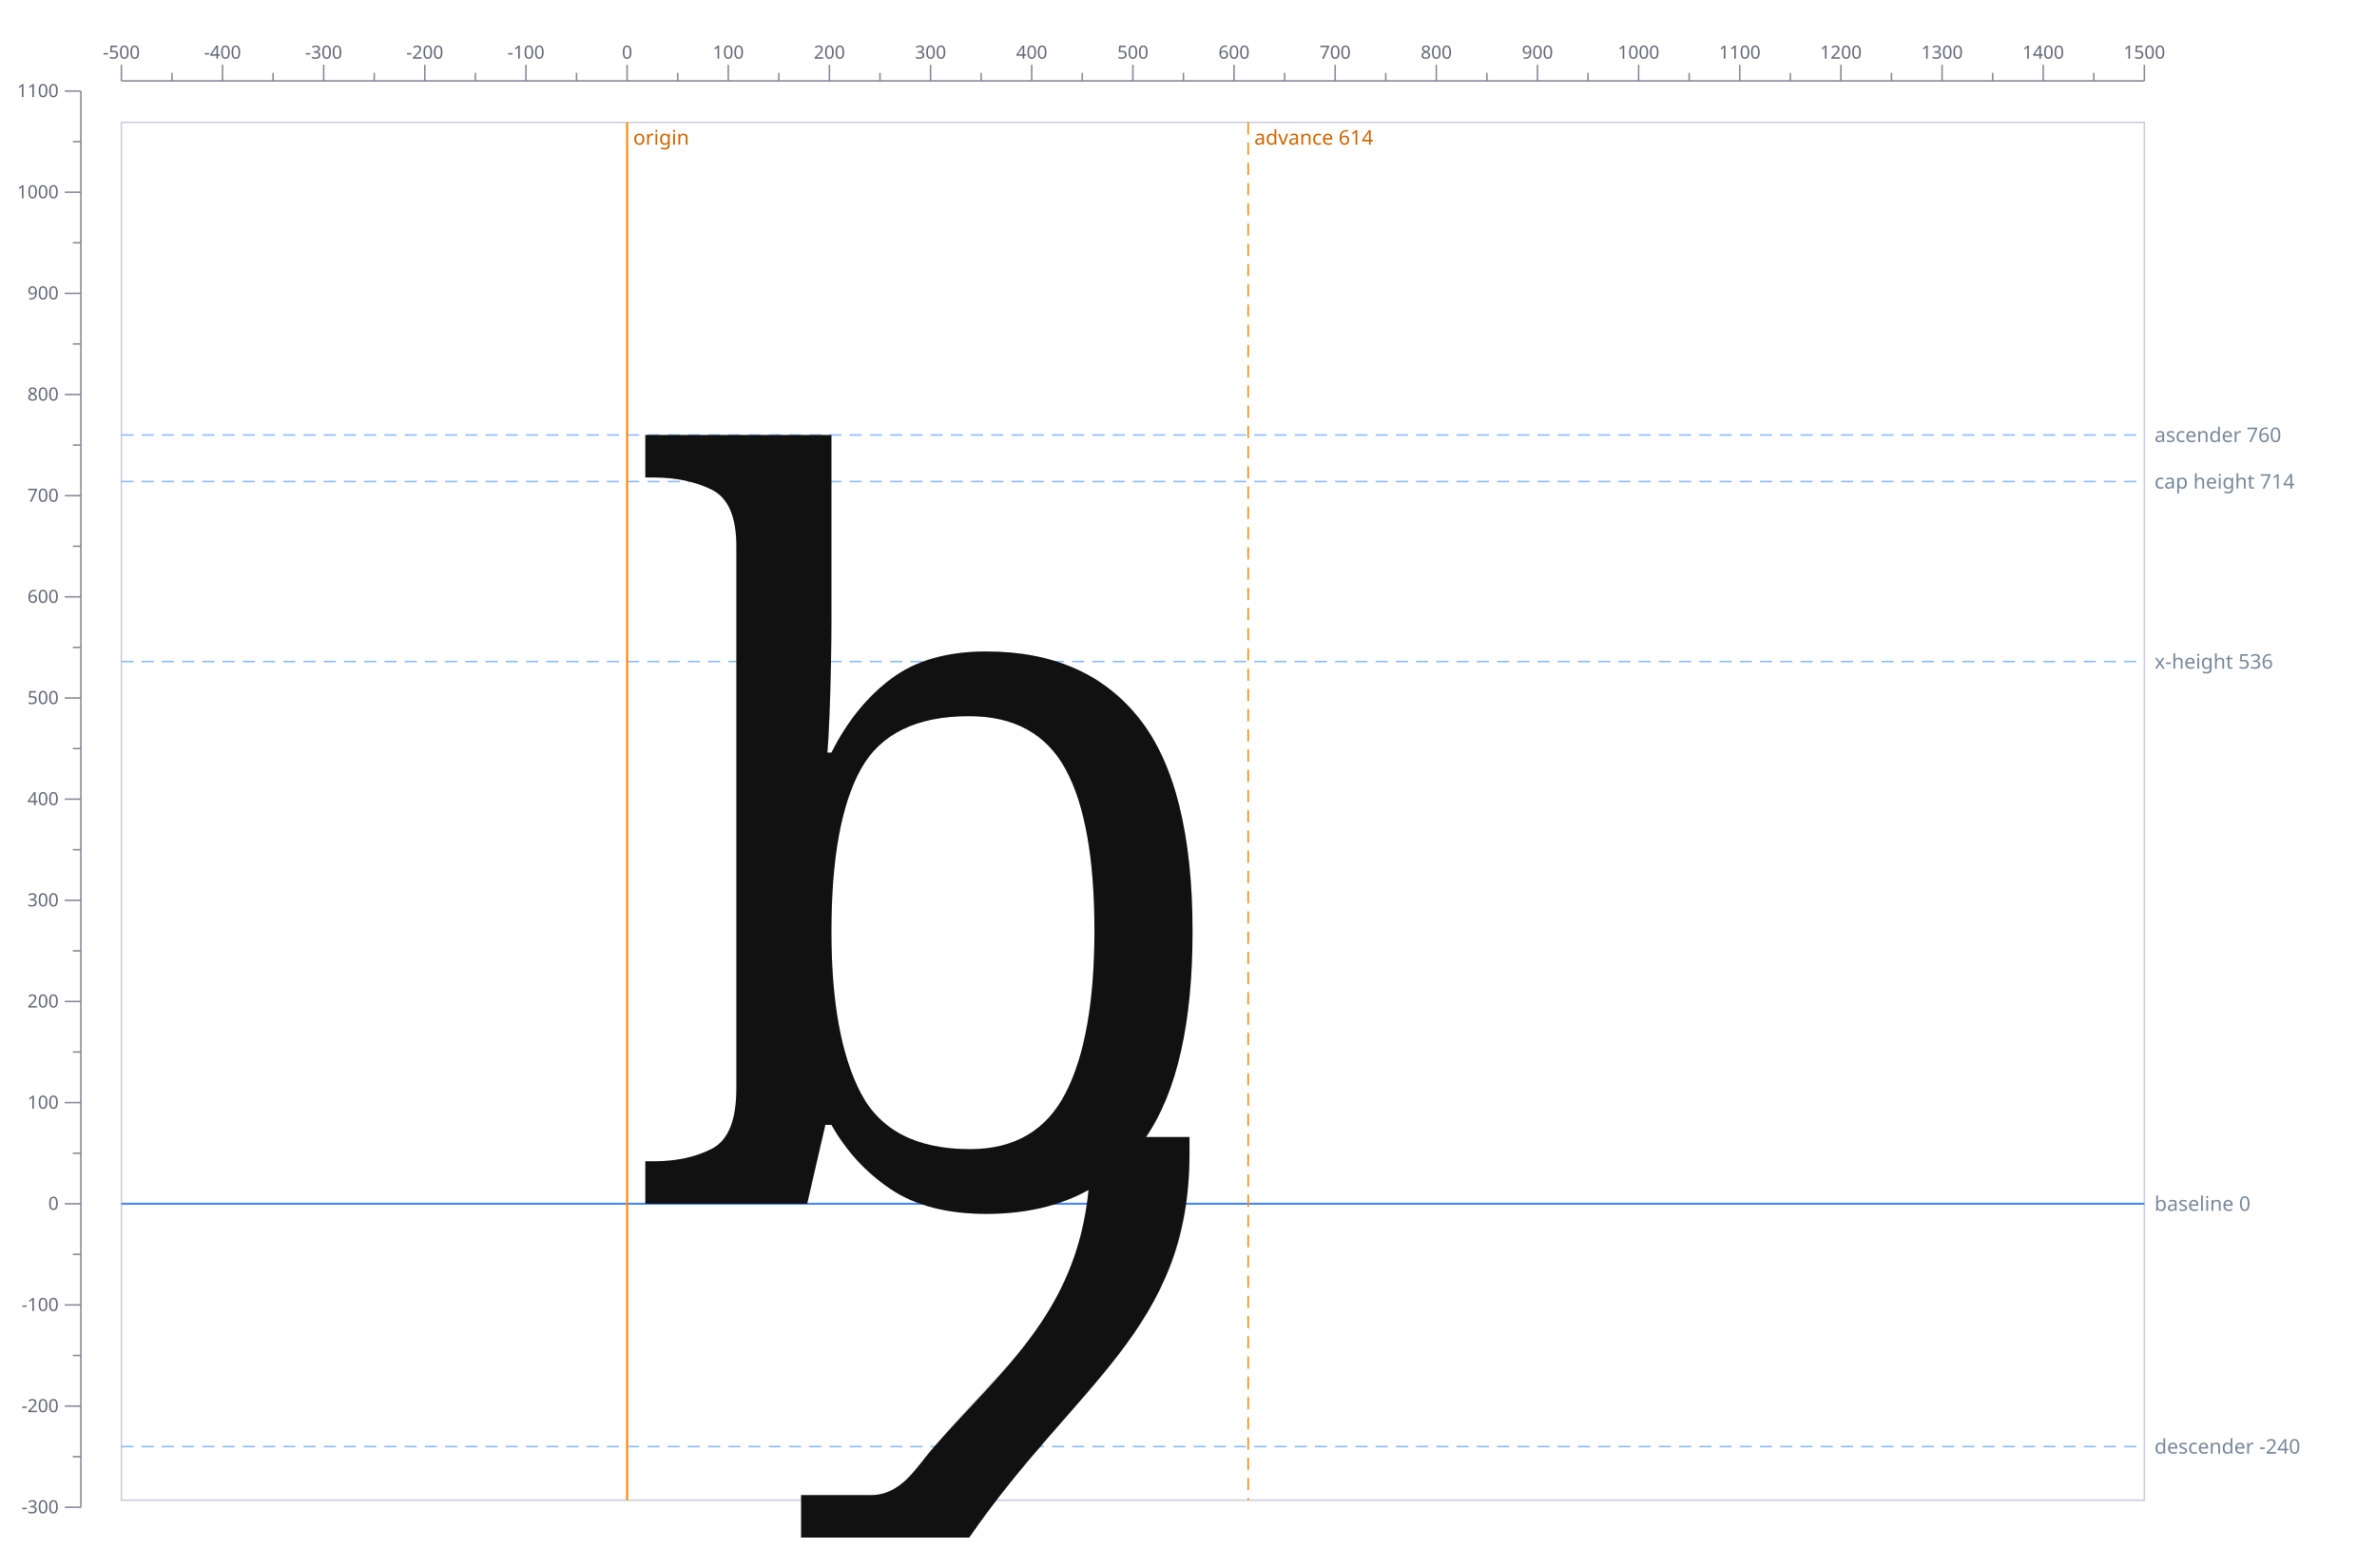
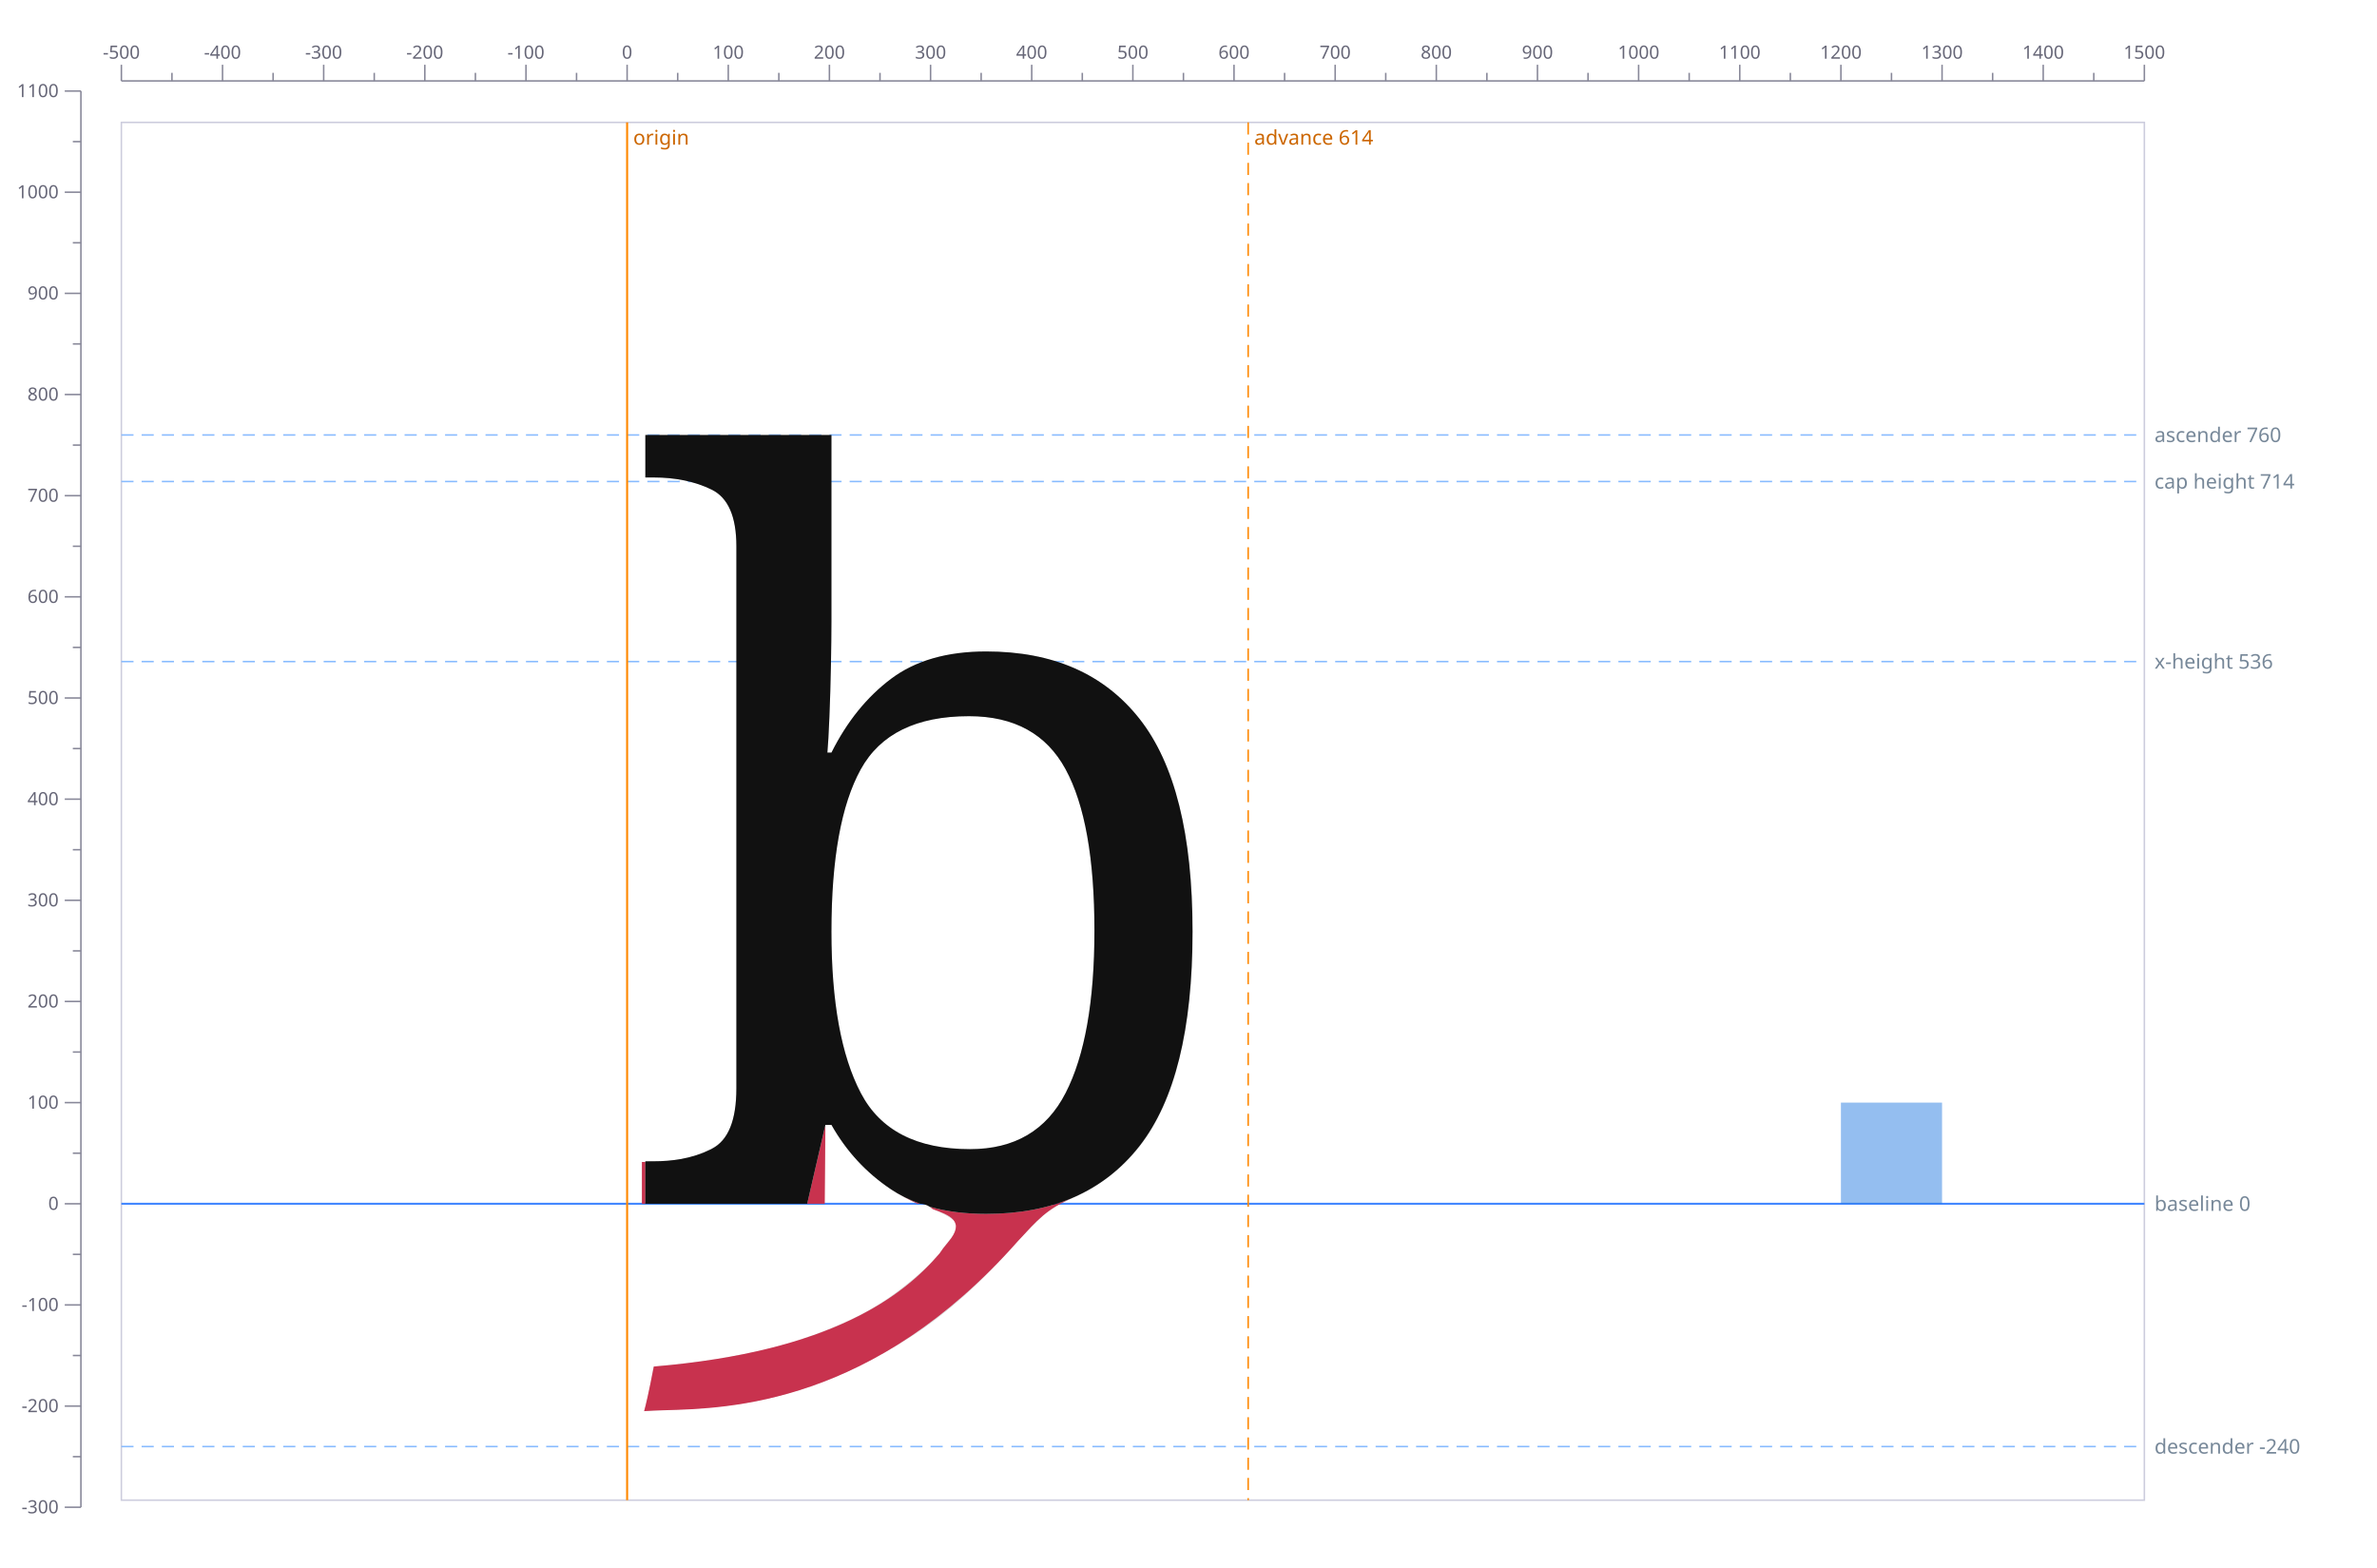
<svg xmlns="http://www.w3.org/2000/svg" viewBox="0 0 2350 1550" data-glyph="b_uni0326" data-family="serif" data-origin="620 1190" data-upm="1000" data-advance="614">
  <g id="guides">
    <rect x="120" y="121" width="2000" height="1362" fill="none" stroke="#ccd" stroke-width="1.5" />
    <line x1="120" x2="2120" y1="1430" y2="1430" stroke="#8bf" stroke-width="1.5" stroke-dasharray="12 8" />
    <text x="2130" y="1437" fill="#789" font-family="sans-serif" font-size="20">descender -240</text>
    <line x1="120" x2="2120" y1="1190" y2="1190" stroke="#48f" stroke-width="2" />
    <text x="2130" y="1197" fill="#789" font-family="sans-serif" font-size="20">baseline 0</text>
    <line x1="120" x2="2120" y1="654" y2="654" stroke="#8bf" stroke-width="1.5" stroke-dasharray="12 8" />
    <text x="2130" y="661" fill="#789" font-family="sans-serif" font-size="20">x-height 536</text>
    <line x1="120" x2="2120" y1="476" y2="476" stroke="#8bf" stroke-width="1.5" stroke-dasharray="12 8" />
    <text x="2130" y="483" fill="#789" font-family="sans-serif" font-size="20">cap height 714</text>
    <line x1="120" x2="2120" y1="430" y2="430" stroke="#8bf" stroke-width="1.5" stroke-dasharray="12 8" />
    <text x="2130" y="437" fill="#789" font-family="sans-serif" font-size="20">ascender 760</text>
    <line x1="620" x2="620" y1="121" y2="1483" stroke="#f80" stroke-width="2" />
    <text x="626" y="143" fill="#c60" font-family="sans-serif" font-size="20">origin</text>
    <line x1="1234" x2="1234" y1="121" y2="1483" stroke="#f80" stroke-width="1.5" stroke-dasharray="12 8" />
    <text x="1240" y="143" fill="#c60" font-family="sans-serif" font-size="20">advance 614</text>
    <line x1="120" x2="2120" y1="80" y2="80" stroke="#889" stroke-width="1.5" />
    <line x1="120" x2="120" y1="80" y2="64" stroke="#889" stroke-width="1.5" />
    <text x="120" y="58" fill="#667" font-family="sans-serif" font-size="18" text-anchor="middle">-500</text>
    <line x1="170" x2="170" y1="80" y2="72" stroke="#889" stroke-width="1.5" />
    <line x1="220" x2="220" y1="80" y2="64" stroke="#889" stroke-width="1.5" />
    <text x="220" y="58" fill="#667" font-family="sans-serif" font-size="18" text-anchor="middle">-400</text>
    <line x1="270" x2="270" y1="80" y2="72" stroke="#889" stroke-width="1.5" />
    <line x1="320" x2="320" y1="80" y2="64" stroke="#889" stroke-width="1.5" />
    <text x="320" y="58" fill="#667" font-family="sans-serif" font-size="18" text-anchor="middle">-300</text>
    <line x1="370" x2="370" y1="80" y2="72" stroke="#889" stroke-width="1.5" />
    <line x1="420" x2="420" y1="80" y2="64" stroke="#889" stroke-width="1.5" />
    <text x="420" y="58" fill="#667" font-family="sans-serif" font-size="18" text-anchor="middle">-200</text>
    <line x1="470" x2="470" y1="80" y2="72" stroke="#889" stroke-width="1.5" />
    <line x1="520" x2="520" y1="80" y2="64" stroke="#889" stroke-width="1.5" />
    <text x="520" y="58" fill="#667" font-family="sans-serif" font-size="18" text-anchor="middle">-100</text>
    <line x1="570" x2="570" y1="80" y2="72" stroke="#889" stroke-width="1.5" />
    <line x1="620" x2="620" y1="80" y2="64" stroke="#889" stroke-width="1.5" />
    <text x="620" y="58" fill="#667" font-family="sans-serif" font-size="18" text-anchor="middle">0</text>
    <line x1="670" x2="670" y1="80" y2="72" stroke="#889" stroke-width="1.5" />
    <line x1="720" x2="720" y1="80" y2="64" stroke="#889" stroke-width="1.5" />
    <text x="720" y="58" fill="#667" font-family="sans-serif" font-size="18" text-anchor="middle">100</text>
    <line x1="770" x2="770" y1="80" y2="72" stroke="#889" stroke-width="1.5" />
    <line x1="820" x2="820" y1="80" y2="64" stroke="#889" stroke-width="1.5" />
    <text x="820" y="58" fill="#667" font-family="sans-serif" font-size="18" text-anchor="middle">200</text>
    <line x1="870" x2="870" y1="80" y2="72" stroke="#889" stroke-width="1.5" />
    <line x1="920" x2="920" y1="80" y2="64" stroke="#889" stroke-width="1.5" />
    <text x="920" y="58" fill="#667" font-family="sans-serif" font-size="18" text-anchor="middle">300</text>
    <line x1="970" x2="970" y1="80" y2="72" stroke="#889" stroke-width="1.5" />
    <line x1="1020" x2="1020" y1="80" y2="64" stroke="#889" stroke-width="1.5" />
    <text x="1020" y="58" fill="#667" font-family="sans-serif" font-size="18" text-anchor="middle">400</text>
    <line x1="1070" x2="1070" y1="80" y2="72" stroke="#889" stroke-width="1.5" />
    <line x1="1120" x2="1120" y1="80" y2="64" stroke="#889" stroke-width="1.5" />
    <text x="1120" y="58" fill="#667" font-family="sans-serif" font-size="18" text-anchor="middle">500</text>
    <line x1="1170" x2="1170" y1="80" y2="72" stroke="#889" stroke-width="1.5" />
    <line x1="1220" x2="1220" y1="80" y2="64" stroke="#889" stroke-width="1.5" />
    <text x="1220" y="58" fill="#667" font-family="sans-serif" font-size="18" text-anchor="middle">600</text>
    <line x1="1270" x2="1270" y1="80" y2="72" stroke="#889" stroke-width="1.5" />
    <line x1="1320" x2="1320" y1="80" y2="64" stroke="#889" stroke-width="1.5" />
    <text x="1320" y="58" fill="#667" font-family="sans-serif" font-size="18" text-anchor="middle">700</text>
    <line x1="1370" x2="1370" y1="80" y2="72" stroke="#889" stroke-width="1.5" />
    <line x1="1420" x2="1420" y1="80" y2="64" stroke="#889" stroke-width="1.5" />
    <text x="1420" y="58" fill="#667" font-family="sans-serif" font-size="18" text-anchor="middle">800</text>
    <line x1="1470" x2="1470" y1="80" y2="72" stroke="#889" stroke-width="1.5" />
    <line x1="1520" x2="1520" y1="80" y2="64" stroke="#889" stroke-width="1.5" />
    <text x="1520" y="58" fill="#667" font-family="sans-serif" font-size="18" text-anchor="middle">900</text>
    <line x1="1570" x2="1570" y1="80" y2="72" stroke="#889" stroke-width="1.5" />
    <line x1="1620" x2="1620" y1="80" y2="64" stroke="#889" stroke-width="1.5" />
    <text x="1620" y="58" fill="#667" font-family="sans-serif" font-size="18" text-anchor="middle">1000</text>
    <line x1="1670" x2="1670" y1="80" y2="72" stroke="#889" stroke-width="1.5" />
    <line x1="1720" x2="1720" y1="80" y2="64" stroke="#889" stroke-width="1.5" />
    <text x="1720" y="58" fill="#667" font-family="sans-serif" font-size="18" text-anchor="middle">1100</text>
    <line x1="1770" x2="1770" y1="80" y2="72" stroke="#889" stroke-width="1.5" />
    <line x1="1820" x2="1820" y1="80" y2="64" stroke="#889" stroke-width="1.5" />
    <text x="1820" y="58" fill="#667" font-family="sans-serif" font-size="18" text-anchor="middle">1200</text>
    <line x1="1870" x2="1870" y1="80" y2="72" stroke="#889" stroke-width="1.5" />
    <line x1="1920" x2="1920" y1="80" y2="64" stroke="#889" stroke-width="1.5" />
    <text x="1920" y="58" fill="#667" font-family="sans-serif" font-size="18" text-anchor="middle">1300</text>
    <line x1="1970" x2="1970" y1="80" y2="72" stroke="#889" stroke-width="1.5" />
    <line x1="2020" x2="2020" y1="80" y2="64" stroke="#889" stroke-width="1.5" />
    <text x="2020" y="58" fill="#667" font-family="sans-serif" font-size="18" text-anchor="middle">1400</text>
    <line x1="2070" x2="2070" y1="80" y2="72" stroke="#889" stroke-width="1.5" />
    <line x1="2120" x2="2120" y1="80" y2="64" stroke="#889" stroke-width="1.5" />
    <text x="2120" y="58" fill="#667" font-family="sans-serif" font-size="18" text-anchor="middle">1500</text>
    <line x1="80" x2="80" y1="90" y2="1490" stroke="#889" stroke-width="1.5" />
    <line x1="80" x2="64" y1="1490" y2="1490" stroke="#889" stroke-width="1.5" />
    <text x="58" y="1496" fill="#667" font-family="sans-serif" font-size="18" text-anchor="end">-300</text>
    <line x1="80" x2="72" y1="1440" y2="1440" stroke="#889" stroke-width="1.5" />
    <line x1="80" x2="64" y1="1390" y2="1390" stroke="#889" stroke-width="1.5" />
    <text x="58" y="1396" fill="#667" font-family="sans-serif" font-size="18" text-anchor="end">-200</text>
    <line x1="80" x2="72" y1="1340" y2="1340" stroke="#889" stroke-width="1.5" />
    <line x1="80" x2="64" y1="1290" y2="1290" stroke="#889" stroke-width="1.5" />
    <text x="58" y="1296" fill="#667" font-family="sans-serif" font-size="18" text-anchor="end">-100</text>
    <line x1="80" x2="72" y1="1240" y2="1240" stroke="#889" stroke-width="1.5" />
    <line x1="80" x2="64" y1="1190" y2="1190" stroke="#889" stroke-width="1.5" />
    <text x="58" y="1196" fill="#667" font-family="sans-serif" font-size="18" text-anchor="end">0</text>
    <line x1="80" x2="72" y1="1140" y2="1140" stroke="#889" stroke-width="1.5" />
    <line x1="80" x2="64" y1="1090" y2="1090" stroke="#889" stroke-width="1.5" />
    <text x="58" y="1096" fill="#667" font-family="sans-serif" font-size="18" text-anchor="end">100</text>
    <line x1="80" x2="72" y1="1040" y2="1040" stroke="#889" stroke-width="1.5" />
    <line x1="80" x2="64" y1="990" y2="990" stroke="#889" stroke-width="1.5" />
    <text x="58" y="996" fill="#667" font-family="sans-serif" font-size="18" text-anchor="end">200</text>
    <line x1="80" x2="72" y1="940" y2="940" stroke="#889" stroke-width="1.5" />
    <line x1="80" x2="64" y1="890" y2="890" stroke="#889" stroke-width="1.5" />
    <text x="58" y="896" fill="#667" font-family="sans-serif" font-size="18" text-anchor="end">300</text>
    <line x1="80" x2="72" y1="840" y2="840" stroke="#889" stroke-width="1.5" />
    <line x1="80" x2="64" y1="790" y2="790" stroke="#889" stroke-width="1.5" />
    <text x="58" y="796" fill="#667" font-family="sans-serif" font-size="18" text-anchor="end">400</text>
    <line x1="80" x2="72" y1="740" y2="740" stroke="#889" stroke-width="1.5" />
    <line x1="80" x2="64" y1="690" y2="690" stroke="#889" stroke-width="1.5" />
    <text x="58" y="696" fill="#667" font-family="sans-serif" font-size="18" text-anchor="end">500</text>
    <line x1="80" x2="72" y1="640" y2="640" stroke="#889" stroke-width="1.5" />
    <line x1="80" x2="64" y1="590" y2="590" stroke="#889" stroke-width="1.5" />
    <text x="58" y="596" fill="#667" font-family="sans-serif" font-size="18" text-anchor="end">600</text>
    <line x1="80" x2="72" y1="540" y2="540" stroke="#889" stroke-width="1.5" />
    <line x1="80" x2="64" y1="490" y2="490" stroke="#889" stroke-width="1.5" />
    <text x="58" y="496" fill="#667" font-family="sans-serif" font-size="18" text-anchor="end">700</text>
    <line x1="80" x2="72" y1="440" y2="440" stroke="#889" stroke-width="1.5" />
    <line x1="80" x2="64" y1="390" y2="390" stroke="#889" stroke-width="1.5" />
    <text x="58" y="396" fill="#667" font-family="sans-serif" font-size="18" text-anchor="end">800</text>
    <line x1="80" x2="72" y1="340" y2="340" stroke="#889" stroke-width="1.5" />
    <line x1="80" x2="64" y1="290" y2="290" stroke="#889" stroke-width="1.5" />
    <text x="58" y="296" fill="#667" font-family="sans-serif" font-size="18" text-anchor="end">900</text>
    <line x1="80" x2="72" y1="240" y2="240" stroke="#889" stroke-width="1.5" />
    <line x1="80" x2="64" y1="190" y2="190" stroke="#889" stroke-width="1.5" />
    <text x="58" y="196" fill="#667" font-family="sans-serif" font-size="18" text-anchor="end">1000</text>
    <line x1="80" x2="72" y1="140" y2="140" stroke="#889" stroke-width="1.5" />
    <line x1="80" x2="64" y1="90" y2="90" stroke="#889" stroke-width="1.5" />
    <text x="58" y="96" fill="#667" font-family="sans-serif" font-size="18" text-anchor="end">1100</text>
-     <path id="ghost" fill="#000" opacity="0.14" d="M975 1200Q917 1200 880.5 1175.5Q844 1151 822 1112H816L798 1190H638V1148H646Q680 1148 704.0 1135.5Q728 1123 728 1076V540Q728 496 703.5 484.0Q679 472 646 472H638V430H822V614Q822 631 821.5 657.5Q821 684 820.0 708.5Q819 733 818 744H822Q845 698 881.0 671.0Q917 644 975 644Q1074 644 1126.5 710.5Q1179 777 1179 921Q1179 1057 1133 1124H1176V1141Q1176 1206 1157.0 1252.5Q1138 1299 1106.5 1338.0Q1075 1377 1036.5 1420.0Q998 1463 958 1520H792V1478H861Q884 1478 897.0 1462.0Q910 1446 921 1433Q954 1394 987.5 1359.0Q1021 1324 1045.5 1281.0Q1070 1238 1076 1176Q1034 1200 975 1200ZM959 1136Q1025 1136 1053.5 1080.5Q1082 1025 1082 920Q1082 813 1053.5 760.5Q1025 708 958 708Q880 708 851.0 760.5Q822 813 822 921Q822 1025 851.0 1080.5Q880 1136 959 1136Z" />
+     <path id="ghost" fill="#000" opacity="0.14" d="M922 1195Q921 1194 919 1193Q915 1190 910 1190H907Q901 1187 895.5 1184.0Q890 1181 884 1178Q882 1177 881 1175Q844 1151 822 1112H816Q816 1112 816.0 1126.5Q816 1141 815.5 1159.5Q815 1178 815 1190H635V1149H638L646 1148Q660 1148 673 1146Q689 1143 702 1136Q703 1136 704 1135Q728 1123 728 1076V540Q728 496 703.5 484.0Q679 472 646 472H638V430H822V614Q822 631 821.5 657.5Q821 684 820.0 708.5Q819 733 818 744H822Q845 698 881.0 671.0Q917 644 975 644Q1074 644 1126.5 710.5Q1179 777 1179 921Q1179 1066 1127 1133Q1100 1167 1061 1184Q1041 1193 1031.0 1202.0Q1021 1211 1006 1227Q953 1288 900.5 1321.5Q848 1355 801.5 1370.5Q755 1386 718.0 1389.5Q681 1393 657 1394Q651 1394 646.0 1394.5Q641 1395 637 1395Q638 1391 640.5 1380.5Q643 1370 646 1351Q735 1343 790.5 1324.5Q846 1306 878.5 1283.0Q911 1260 929 1239Q932 1234 937 1228Q951 1212 942.5 1206.0Q934 1200 922 1195ZM851 1080Q880 1136 959 1136Q1025 1136 1053.5 1080.5Q1082 1025 1082 920Q1082 813 1053.5 760.5Q1025 708 958 708Q880 708 851.0 760.5Q822 813 822 921Q822 1025 851 1080Z" />
  </g>
  <g id="glyph">
-     <path id="shape1" fill="#111" d="M880.5 1175.5Q917.0 1200.0 975.0 1200.0Q1033.823 1200.0 1076.23 1176.346C1063.757 1300.042 987.64 1355.96 921.128 1433C906.424 1450.031 891.064 1478.0 861.0 1478.0H792.0V1520.0H958.224C1063.937 1366.753 1175.571 1314.421 1175.999 1141.0H1176.0V1124.0H1133.076Q1179.0 1056.615 1179.0 921.0Q1179.0 777.0 1126.5 710.5Q1074.0 644.0 975.0 644.0Q917.0 644.0 881.0 671.0Q845.0 698.0 822.0 744.0H818.0Q819.0 733.0 820.0 708.5Q821.0 684.0 821.5 657.5Q822.0 631.0 822.0 614.0V430.0H638.0V472.0H646.0Q679.0 472.0 703.5 484.0Q728.0 496.0 728.0 540.0V1076.0Q728.0 1123.0 704.0 1135.5Q680.0 1148.0 646.0 1148.0H638.0V1190.0H798.0L816.0 1112.0H822.0Q844.0 1151.0 880.5 1175.5ZM1053.5 1080.5Q1025.0 1136.0 959.0 1136.0Q880.0 1136.0 851.0 1080.5Q822.0 1025.0 822.0 921.0Q822.0 813.0 851.0 760.5Q880.0 708.0 958.0 708.0Q1025.0 708.0 1053.5 760.5Q1082.0 813.0 1082.0 920.0Q1082.0 1025.0 1053.5 1080.5Z" />
+     <path id="tail" fill="#c8324e" d="M975.0 1200.0Q944.1 1200.0 919.3 1193.0C920.2 1193.7 921.1 1194.4 922.1 1195.3C938.6 1201.2 955.1 1207.1 937.4 1227.9C933.6 1232.4 930.8 1236.1 928.8 1239.2C893.3 1280.8 822.7 1336.1 646.4 1350.9C641.3 1376.9 638.4 1389.4 636.8 1395.0C642.2 1394.5 649.0 1394.4 657.1 1394.1C720.7 1392.4 863.3 1388.5 1006.1 1227.2C1026.2 1205.5 1034.3 1195.5 1061.4 1183.7Q1023.9 1200.0 975.0 1200.0ZM798.0 1190.0H815.4C815.5 1166.3 816.0 1112.0 816.0 1112.0ZM638.0 1148.7H634.6V1190.0H638.0ZM907.0 1190.0C907.9 1190.0 908.8 1190.0 909.8 1190.0Q894.0 1184.5 881.0 1175.8C888.9 1181.1 897.6 1185.5 907.0 1190.0Z" />
+     <path id="letter" fill="#111" d="M975.0 1200.0Q1023.9 1200.0 1061.4 1183.7Q1099.9 1166.9 1126.5 1133.0Q1179.0 1066.0 1179.0 921.0Q1179.0 777.0 1126.5 710.5Q1074.0 644.0 975.0 644.0Q917.0 644.0 881.0 671.0Q845.0 698.0 822.0 744.0H818.0Q819.0 733.0 820.0 708.5Q821.0 684.0 821.5 657.5Q822.0 631.0 822.0 614.0V430.0H638.0V472.0H646.0Q679.0 472.0 703.5 484.0Q728.0 496.0 728.0 540.0V1076.0Q728.0 1123.0 704.0 1135.5Q703.2 1135.9 702.3 1136.4Q689.1 1142.9 673.0 1145.8Q660.4 1148.0 646.0 1148.0H638.0V1190.0H798.0L816.0 1112.0H822.0Q844.0 1151.0 880.5 1175.5Q894.0 1184.5 909.8 1190.0C912.7 1190.2 915.9 1190.8 919.3 1193.0Q944.1 1200.0 975.0 1200.0ZM959.0 1136.0Q880.0 1136.0 851.0 1080.5Q822.0 1025.0 822.0 921.0Q822.0 813.0 851.0 760.5Q880.0 708.0 958.0 708.0Q1025.0 708.0 1053.5 760.5Q1082.0 813.0 1082.0 920.0Q1082.0 1025.0 1053.5 1080.5Q1025.0 1136.0 959.0 1136.0Z" />
+   </g>
+   <g id="cut" style="opacity:0.5">
+     <path id="spare-cut" fill="#2a7de1" d="M1820 1190h100v-100h-100z" />
  </g>
</svg>
